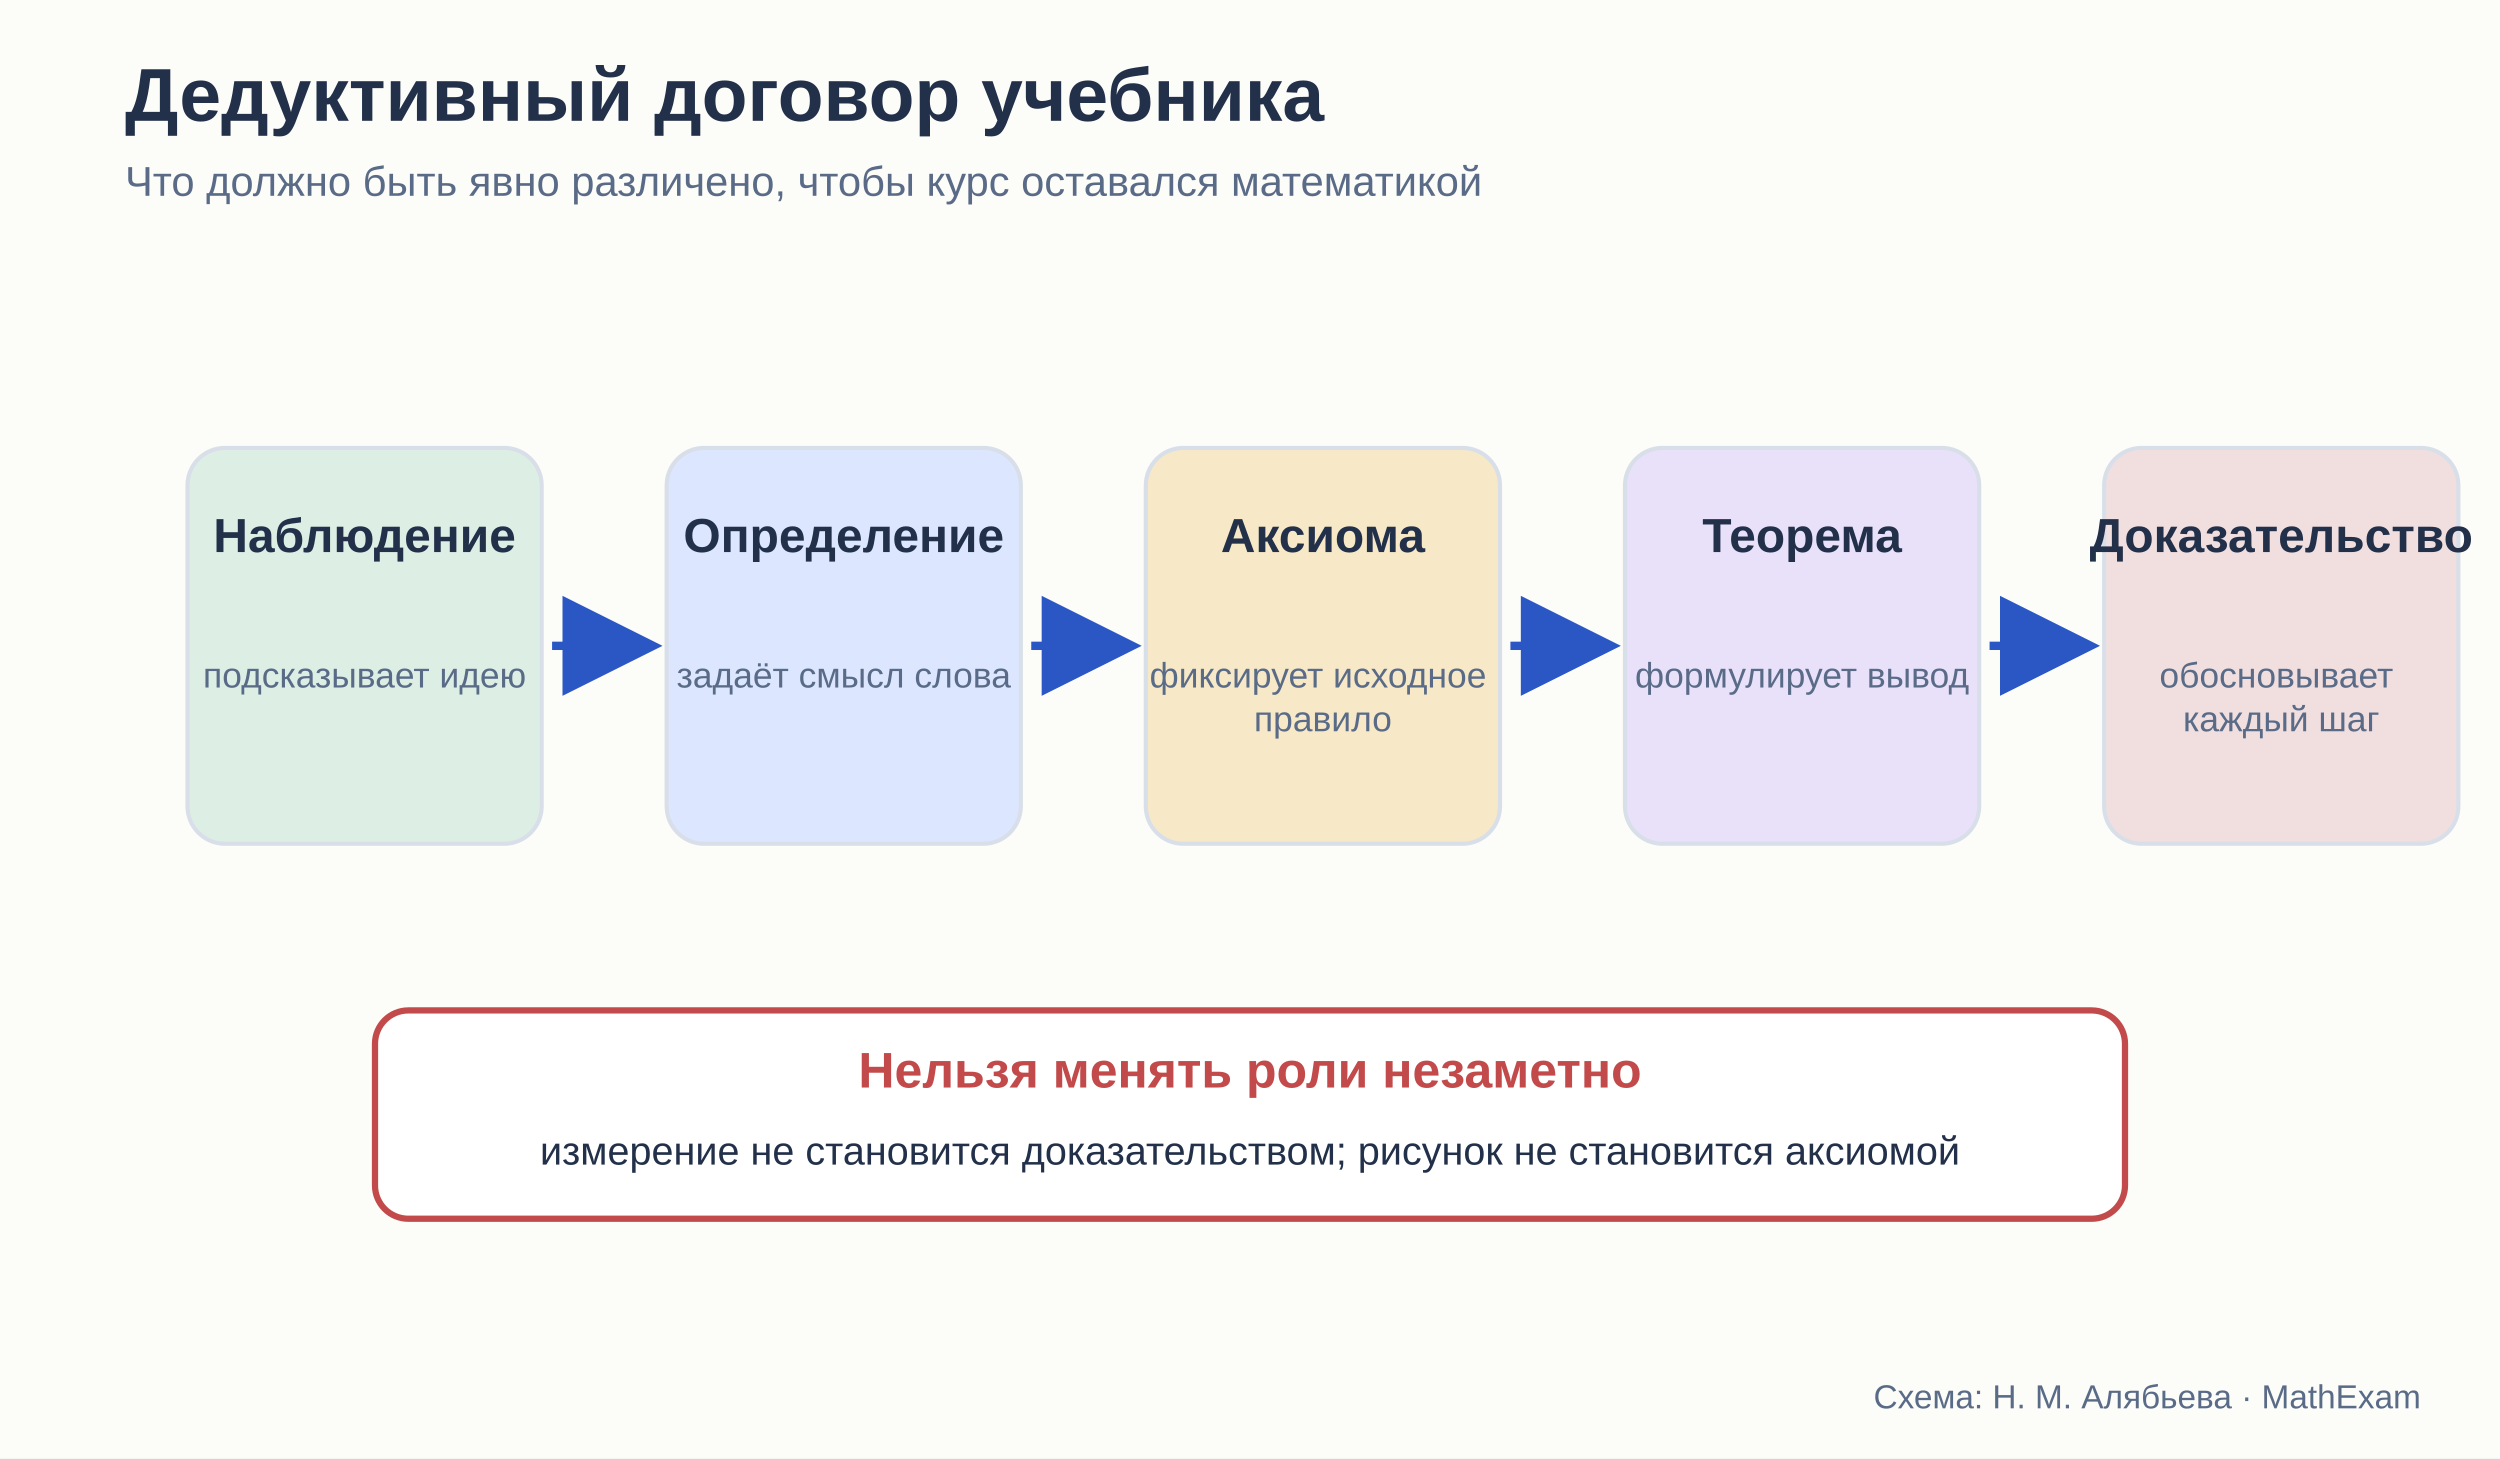
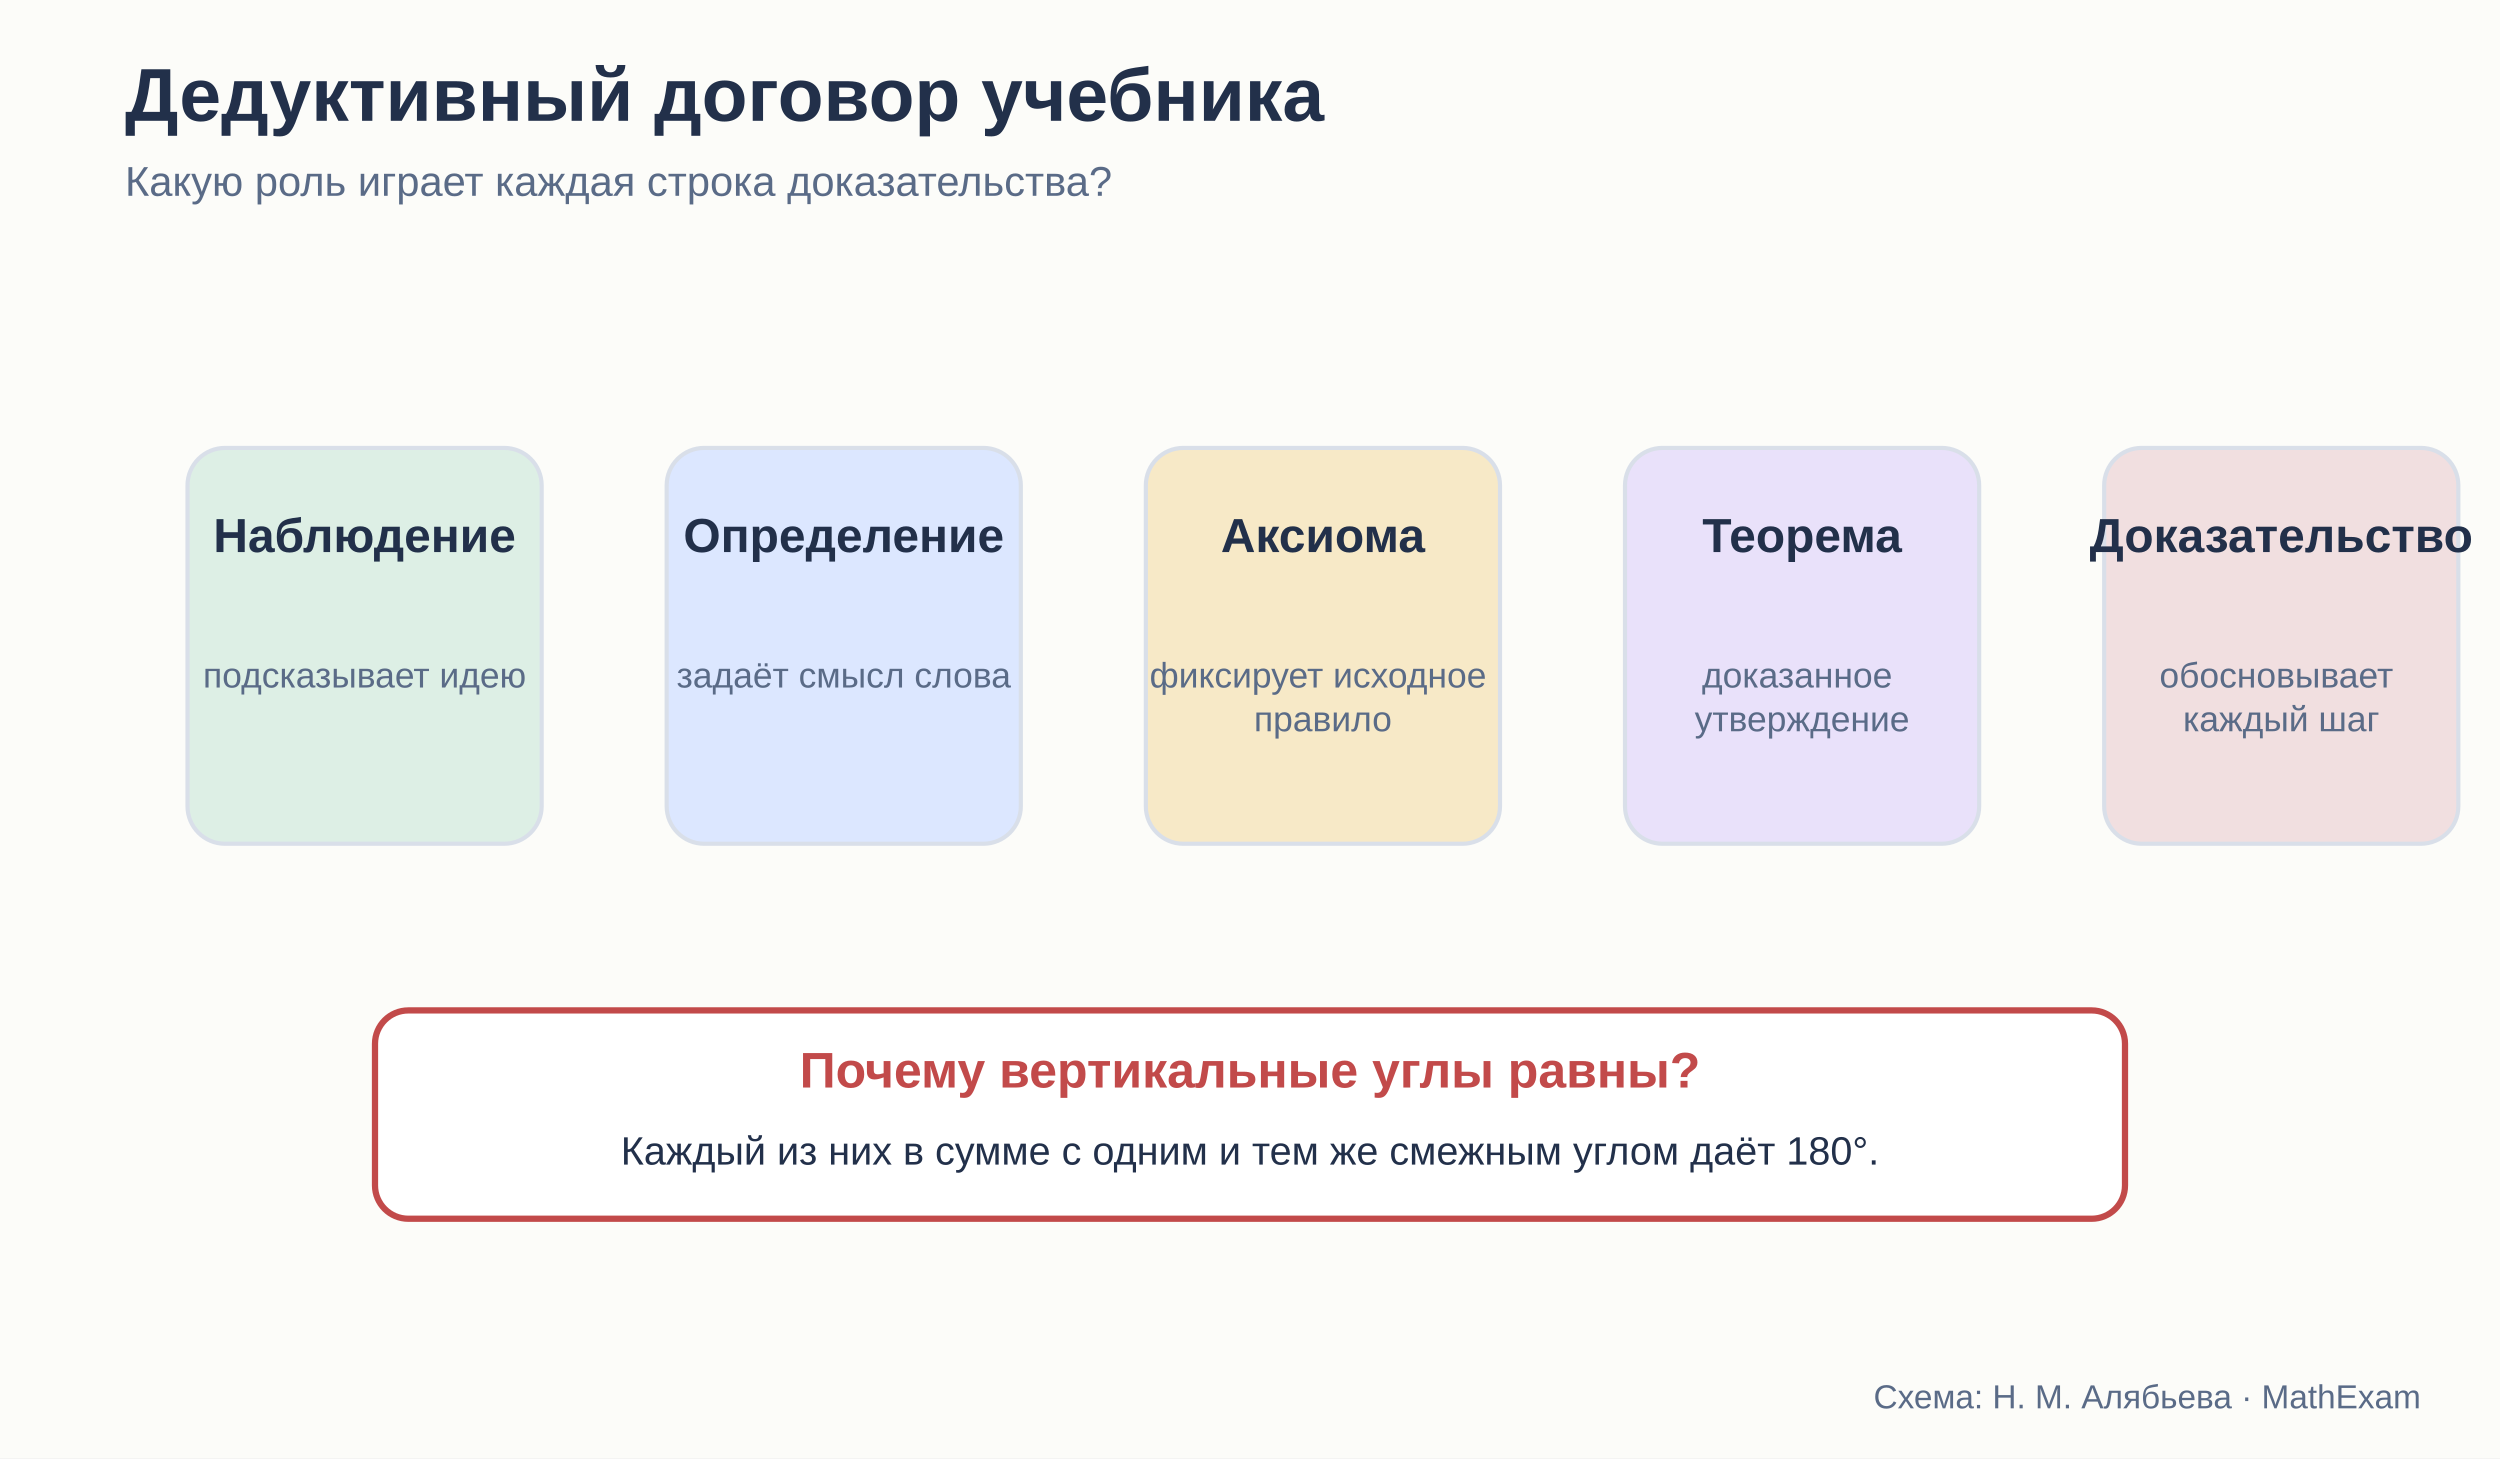
<svg xmlns="http://www.w3.org/2000/svg" width="1200" height="700" viewBox="0 0 1200 700" role="img">
-   <defs>
-     <marker id="arrow" markerWidth="12" markerHeight="12" refX="10" refY="6" orient="auto">
-       <path d="M0,0 L12,6 L0,12 z" fill="#2B57C4" />
-     </marker>
-   </defs>
  <rect width="1200" height="700" fill="#FCFCF9" />
  <text x="60" y="58" text-anchor="start" style="font-size:36px;font-weight:700;fill:#22304A;font-family:Arial,Segoe UI,sans-serif;">
    <tspan x="60" dy="0">Дедуктивный договор учебника</tspan>
  </text>
  <text x="60" y="94" text-anchor="start" style="font-size:20px;font-weight:400;fill:#5A6B87;font-family:Arial,Segoe UI,sans-serif;">
-     <tspan x="60" dy="0">Что должно быть явно различено, чтобы курс оставался математикой</tspan>
+     <tspan x="60" dy="0">Какую роль играет каждая строка доказательства?</tspan>
  </text>
  <rect x="90" y="215" width="170" height="190" rx="18" fill="#DDEFE5" stroke="#D9DFE9" stroke-width="2" />
  <text x="175" y="265" text-anchor="middle" style="font-size:23px;font-weight:700;fill:#22304A;font-family:Arial,Segoe UI,sans-serif;">
    <tspan x="175" dy="0">Наблюдение</tspan>
  </text>
  <text x="175" y="330" text-anchor="middle" style="font-size:17px;font-weight:400;fill:#5A6B87;font-family:Arial,Segoe UI,sans-serif;">
    <tspan x="175" dy="0">подсказывает идею</tspan>
  </text>
-   <line x1="265" y1="310" x2="310" y2="310" stroke="#2B57C4" stroke-width="4" marker-end="url(#arrow)" />
  <rect x="320" y="215" width="170" height="190" rx="18" fill="#DCE7FF" stroke="#D9DFE9" stroke-width="2" />
  <text x="405" y="265" text-anchor="middle" style="font-size:23px;font-weight:700;fill:#22304A;font-family:Arial,Segoe UI,sans-serif;">
    <tspan x="405" dy="0">Определение</tspan>
  </text>
  <text x="405" y="330" text-anchor="middle" style="font-size:17px;font-weight:400;fill:#5A6B87;font-family:Arial,Segoe UI,sans-serif;">
    <tspan x="405" dy="0">задаёт смысл слова</tspan>
  </text>
-   <line x1="495" y1="310" x2="540" y2="310" stroke="#2B57C4" stroke-width="4" marker-end="url(#arrow)" />
  <rect x="550" y="215" width="170" height="190" rx="18" fill="#F7E9C7" stroke="#D9DFE9" stroke-width="2" />
  <text x="635" y="265" text-anchor="middle" style="font-size:23px;font-weight:700;fill:#22304A;font-family:Arial,Segoe UI,sans-serif;">
    <tspan x="635" dy="0">Аксиома</tspan>
  </text>
  <text x="635" y="330" text-anchor="middle" style="font-size:17px;font-weight:400;fill:#5A6B87;font-family:Arial,Segoe UI,sans-serif;">
    <tspan x="635" dy="0">фиксирует исходное</tspan>
    <tspan x="635" dy="21">правило</tspan>
  </text>
-   <line x1="725" y1="310" x2="770" y2="310" stroke="#2B57C4" stroke-width="4" marker-end="url(#arrow)" />
  <rect x="780" y="215" width="170" height="190" rx="18" fill="#E9E1FA" stroke="#D9DFE9" stroke-width="2" />
  <text x="865" y="265" text-anchor="middle" style="font-size:23px;font-weight:700;fill:#22304A;font-family:Arial,Segoe UI,sans-serif;">
    <tspan x="865" dy="0">Теорема</tspan>
  </text>
  <text x="865" y="330" text-anchor="middle" style="font-size:17px;font-weight:400;fill:#5A6B87;font-family:Arial,Segoe UI,sans-serif;">
-     <tspan x="865" dy="0">формулирует вывод</tspan>
+     <tspan x="865" dy="0">доказанное</tspan>
+     <tspan x="865" dy="21">утверждение</tspan>
  </text>
-   <line x1="955" y1="310" x2="1000" y2="310" stroke="#2B57C4" stroke-width="4" marker-end="url(#arrow)" />
  <rect x="1010" y="215" width="170" height="190" rx="18" fill="#F1DFE0" stroke="#D9DFE9" stroke-width="2" />
  <text x="1095" y="265" text-anchor="middle" style="font-size:23px;font-weight:700;fill:#22304A;font-family:Arial,Segoe UI,sans-serif;">
    <tspan x="1095" dy="0">Доказательство</tspan>
  </text>
  <text x="1095" y="330" text-anchor="middle" style="font-size:17px;font-weight:400;fill:#5A6B87;font-family:Arial,Segoe UI,sans-serif;">
    <tspan x="1095" dy="0">обосновывает</tspan>
    <tspan x="1095" dy="21">каждый шаг</tspan>
  </text>
  <rect x="180" y="485" width="840" height="100" rx="16" fill="#FFFFFF" stroke="#C24A4A" stroke-width="3" />
  <text x="600" y="522" text-anchor="middle" style="font-size:24px;font-weight:700;fill:#C24A4A;font-family:Arial,Segoe UI,sans-serif;">
-     <tspan x="600" dy="0">Нельзя менять роли незаметно</tspan>
+     <tspan x="600" dy="0">Почему вертикальные углы равны?</tspan>
  </text>
  <text x="600" y="559" text-anchor="middle" style="font-size:19px;font-weight:400;fill:#22304A;font-family:Arial,Segoe UI,sans-serif;">
-     <tspan x="600" dy="0">измерение не становится доказательством; рисунок не становится аксиомой</tspan>
+     <tspan x="600" dy="0">Каждый из них в сумме с одним и тем же смежным углом даёт 180°.</tspan>
  </text>
  <text x="1162" y="676" text-anchor="end" style="font-size:16px;font-weight:400;fill:#5A6B87;font-family:Arial,Segoe UI,sans-serif;">
    <tspan x="1162" dy="0">Схема: Н. М. Алябьева · MathExam</tspan>
  </text>
</svg>
